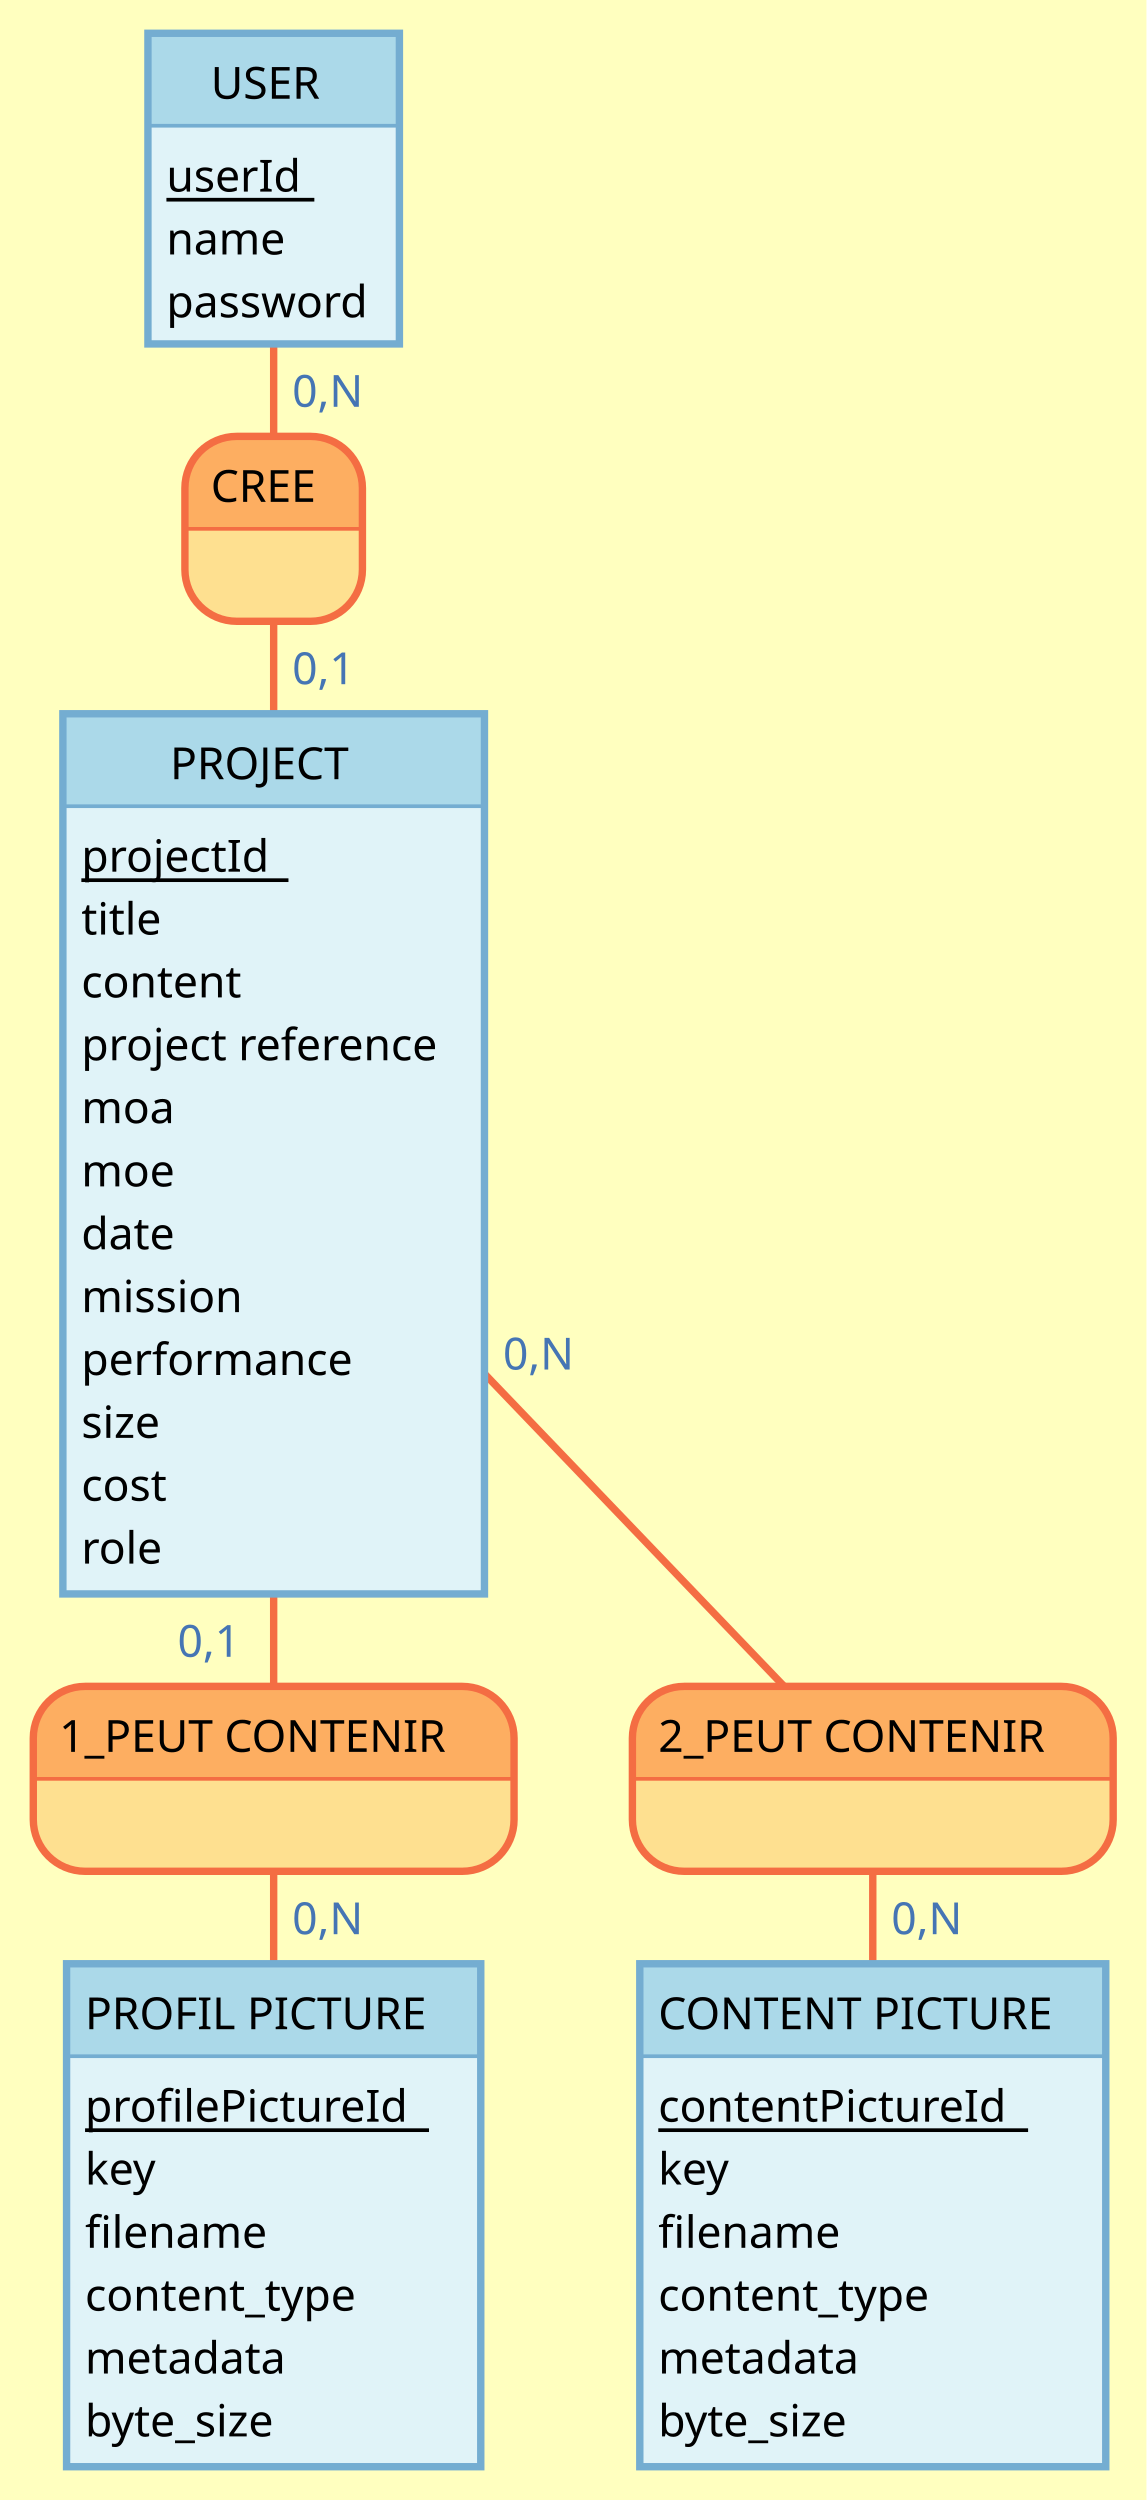
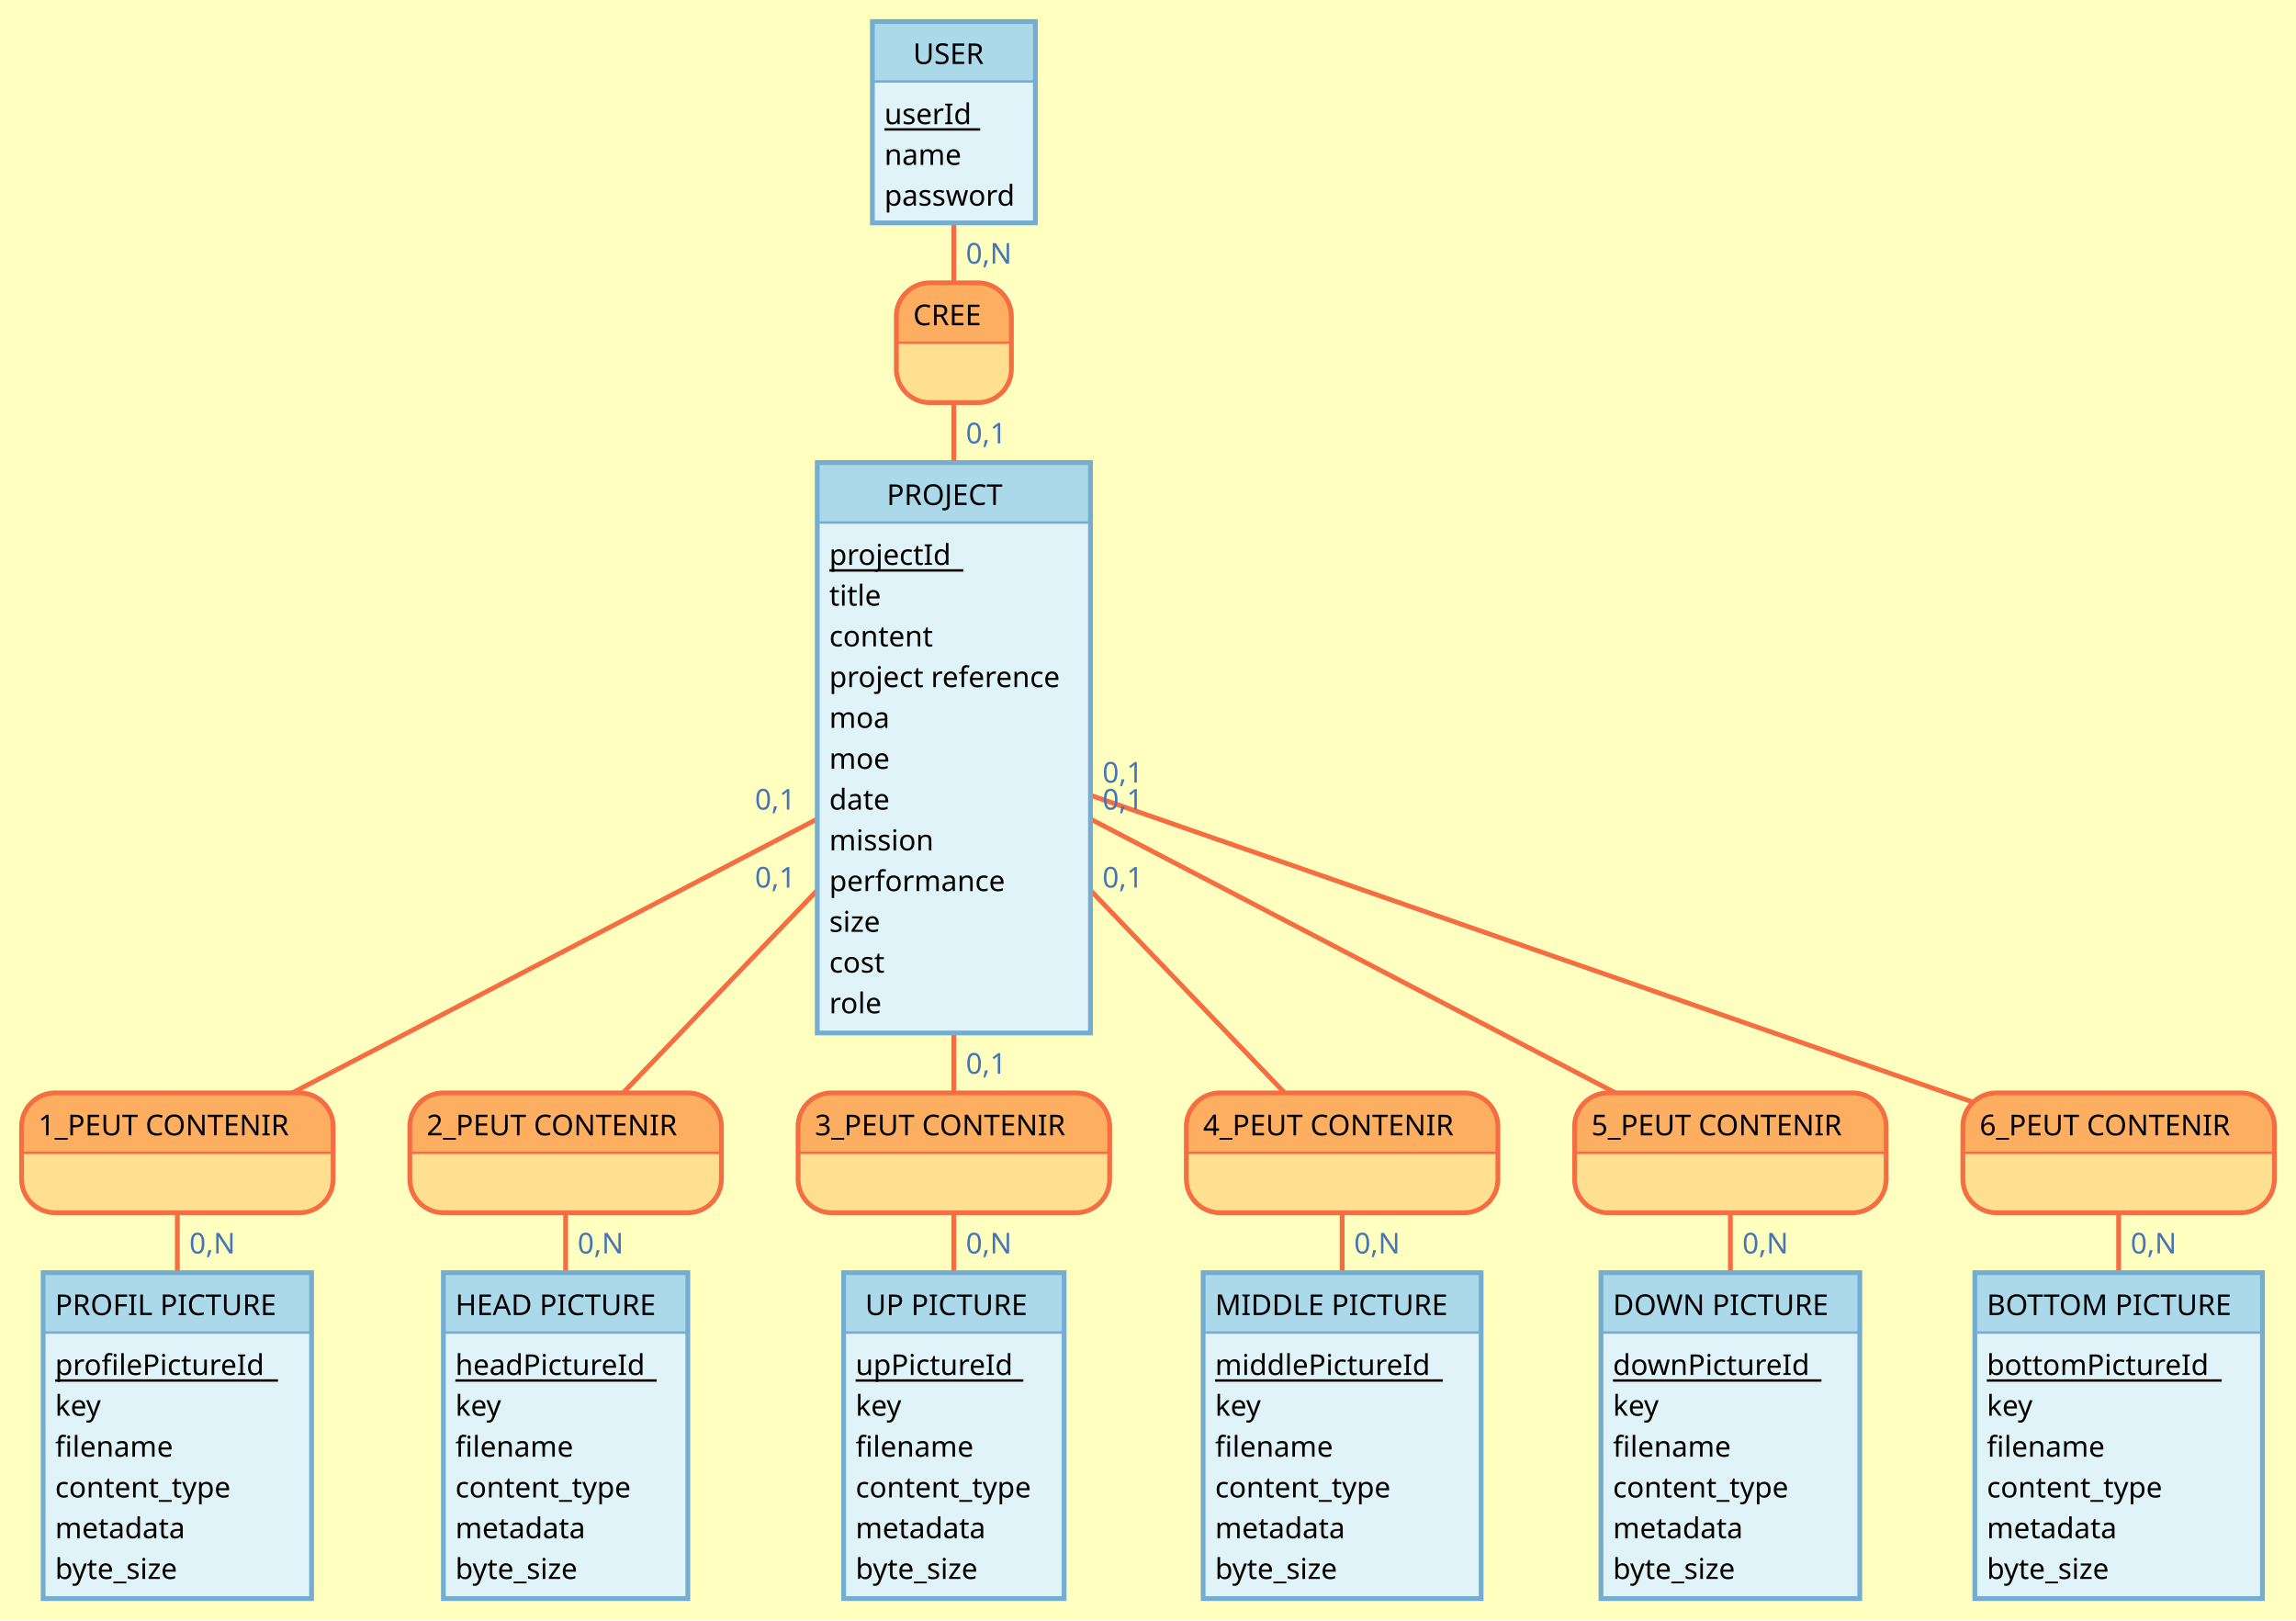
- <svg xmlns="http://www.w3.org/2000/svg" width="310" height="676" view_box="0 0 310 676">\n\n<rect id="frame" x="0" y="0" width="310" height="676" fill="#ffffbf" stroke="none" stroke-width="0" />
+ <svg xmlns="http://www.w3.org/2000/svg" width="958" height="676" view_box="0 0 958 676">\n\n<rect id="frame" x="0" y="0" width="958" height="676" fill="#ffffbf" stroke="none" stroke-width="0" />
+   <line x1="560" y1="599" x2="560" y2="481" stroke="#f46d43" stroke-width="2" />
+   <text x="565.0" y="523" fill="#4575b4" font-family="Verdana" font-size="12">0,N</text>
+   <line x1="398" y1="312" x2="560" y2="481" stroke="#f46d43" stroke-width="2" />
+   <text x="460" y="370.323" fill="#4575b4" font-family="Verdana" font-size="12">0,1</text>
+   <g id="association-4_PEUT CONTENIR">
+     <path d="M 611 456 a 14 14 90 0 1 14 14 V 481 h -130 V 470 a 14 14 90 0 1 14 -14" fill="#fdae61" stroke="#fdae61" stroke-width="0" />
+     <path d="M 625 481.0 v 11 a 14 14 90 0 1 -14 14 H 509 a 14 14 90 0 1 -14 -14 V 481.0 H 130" fill="#fee090" stroke="#fee090" stroke-width="0" />
+     <rect x="495" y="456" width="130" height="50" fill="none" rx="14" stroke="#f46d43" stroke-width="2" />
+     <line x1="495" y1="481" x2="625" y2="481" stroke="#f46d43" stroke-width="1" />
+     <text x="502" y="473.7" fill="#000000" font-family="Verdana" font-size="12">4_PEUT CONTENIR</text>
+   </g>
+   <line x1="398" y1="599" x2="398" y2="481" stroke="#f46d43" stroke-width="2" />
+   <text x="403.0" y="523" fill="#4575b4" font-family="Verdana" font-size="12">0,N</text>
+   <line x1="398" y1="312" x2="398" y2="481" stroke="#f46d43" stroke-width="2" />
+   <text x="403.0" y="448" fill="#4575b4" font-family="Verdana" font-size="12">0,1</text>
+   <g id="association-3_PEUT CONTENIR">
+     <path d="M 449 456 a 14 14 90 0 1 14 14 V 481 h -130 V 470 a 14 14 90 0 1 14 -14" fill="#fdae61" stroke="#fdae61" stroke-width="0" />
+     <path d="M 463 481.0 v 11 a 14 14 90 0 1 -14 14 H 347 a 14 14 90 0 1 -14 -14 V 481.0 H 130" fill="#fee090" stroke="#fee090" stroke-width="0" />
+     <rect x="333" y="456" width="130" height="50" fill="none" rx="14" stroke="#f46d43" stroke-width="2" />
+     <line x1="333" y1="481" x2="463" y2="481" stroke="#f46d43" stroke-width="1" />
+     <text x="340" y="473.7" fill="#000000" font-family="Verdana" font-size="12">3_PEUT CONTENIR</text>
+   </g>
+   <line x1="74" y1="599" x2="74" y2="481" stroke="#f46d43" stroke-width="2" />
+   <text x="79.0" y="523" fill="#4575b4" font-family="Verdana" font-size="12">0,N</text>
+   <line x1="398" y1="312" x2="74" y2="481" stroke="#f46d43" stroke-width="2" />
+   <text x="315" y="337.803" fill="#4575b4" font-family="Verdana" font-size="12">0,1</text>
+   <g id="association-1_PEUT CONTENIR">
+     <path d="M 125 456 a 14 14 90 0 1 14 14 V 481 h -130 V 470 a 14 14 90 0 1 14 -14" fill="#fdae61" stroke="#fdae61" stroke-width="0" />
+     <path d="M 139 481.0 v 11 a 14 14 90 0 1 -14 14 H 23 a 14 14 90 0 1 -14 -14 V 481.0 H 130" fill="#fee090" stroke="#fee090" stroke-width="0" />
+     <rect x="9" y="456" width="130" height="50" fill="none" rx="14" stroke="#f46d43" stroke-width="2" />
+     <line x1="9" y1="481" x2="139" y2="481" stroke="#f46d43" stroke-width="1" />
+     <text x="16" y="473.7" fill="#000000" font-family="Verdana" font-size="12">1_PEUT CONTENIR</text>
+   </g>
+   <line x1="884" y1="599" x2="884" y2="481" stroke="#f46d43" stroke-width="2" />
+   <text x="889.0" y="523" fill="#4575b4" font-family="Verdana" font-size="12">0,N</text>
+   <line x1="398" y1="312" x2="884" y2="481" stroke="#f46d43" stroke-width="2" />
+   <text x="460" y="326.536" fill="#4575b4" font-family="Verdana" font-size="12">0,1</text>
+   <g id="association-6_PEUT CONTENIR">
+     <path d="M 935 456 a 14 14 90 0 1 14 14 V 481 h -130 V 470 a 14 14 90 0 1 14 -14" fill="#fdae61" stroke="#fdae61" stroke-width="0" />
+     <path d="M 949 481.0 v 11 a 14 14 90 0 1 -14 14 H 833 a 14 14 90 0 1 -14 -14 V 481.0 H 130" fill="#fee090" stroke="#fee090" stroke-width="0" />
+     <rect x="819" y="456" width="130" height="50" fill="none" rx="14" stroke="#f46d43" stroke-width="2" />
+     <line x1="819" y1="481" x2="949" y2="481" stroke="#f46d43" stroke-width="1" />
+     <text x="826" y="473.7" fill="#000000" font-family="Verdana" font-size="12">6_PEUT CONTENIR</text>
+   </g>
+   <line x1="722" y1="599" x2="722" y2="481" stroke="#f46d43" stroke-width="2" />
+   <text x="727.0" y="523" fill="#4575b4" font-family="Verdana" font-size="12">0,N</text>
+   <line x1="398" y1="312" x2="722" y2="481" stroke="#f46d43" stroke-width="2" />
+   <text x="460" y="337.803" fill="#4575b4" font-family="Verdana" font-size="12">0,1</text>
+   <g id="association-5_PEUT CONTENIR">
+     <path d="M 773 456 a 14 14 90 0 1 14 14 V 481 h -130 V 470 a 14 14 90 0 1 14 -14" fill="#fdae61" stroke="#fdae61" stroke-width="0" />
+     <path d="M 787 481.0 v 11 a 14 14 90 0 1 -14 14 H 671 a 14 14 90 0 1 -14 -14 V 481.0 H 130" fill="#fee090" stroke="#fee090" stroke-width="0" />
+     <rect x="657" y="456" width="130" height="50" fill="none" rx="14" stroke="#f46d43" stroke-width="2" />
+     <line x1="657" y1="481" x2="787" y2="481" stroke="#f46d43" stroke-width="1" />
+     <text x="664" y="473.7" fill="#000000" font-family="Verdana" font-size="12">5_PEUT CONTENIR</text>
+   </g>
  <line x1="236" y1="599" x2="236" y2="481" stroke="#f46d43" stroke-width="2" />
  <text x="241.0" y="523" fill="#4575b4" font-family="Verdana" font-size="12">0,N</text>
-   <line x1="74" y1="312" x2="236" y2="481" stroke="#f46d43" stroke-width="2" />
-   <text x="136" y="370.323" fill="#4575b4" font-family="Verdana" font-size="12">0,N</text>
+   <line x1="398" y1="312" x2="236" y2="481" stroke="#f46d43" stroke-width="2" />
+   <text x="315" y="370.323" fill="#4575b4" font-family="Verdana" font-size="12">0,1</text>
  <g id="association-2_PEUT CONTENIR">
    <path d="M 287 456 a 14 14 90 0 1 14 14 V 481 h -130 V 470 a 14 14 90 0 1 14 -14" fill="#fdae61" stroke="#fdae61" stroke-width="0" />
    <path d="M 301 481.0 v 11 a 14 14 90 0 1 -14 14 H 185 a 14 14 90 0 1 -14 -14 V 481.0 H 130" fill="#fee090" stroke="#fee090" stroke-width="0" />
    <rect x="171" y="456" width="130" height="50" fill="none" rx="14" stroke="#f46d43" stroke-width="2" />
    <line x1="171" y1="481" x2="301" y2="481" stroke="#f46d43" stroke-width="1" />
    <text x="178" y="473.7" fill="#000000" font-family="Verdana" font-size="12">2_PEUT CONTENIR</text>
  </g>
-   <line x1="74" y1="312" x2="74" y2="143" stroke="#f46d43" stroke-width="2" />
-   <text x="79.0" y="185" fill="#4575b4" font-family="Verdana" font-size="12">0,1</text>
-   <line x1="74" y1="51" x2="74" y2="143" stroke="#f46d43" stroke-width="2" />
-   <text x="79.0" y="110" fill="#4575b4" font-family="Verdana" font-size="12">0,N</text>
+   <line x1="398" y1="312" x2="398" y2="143" stroke="#f46d43" stroke-width="2" />
+   <text x="403.0" y="185" fill="#4575b4" font-family="Verdana" font-size="12">0,1</text>
+   <line x1="398" y1="51" x2="398" y2="143" stroke="#f46d43" stroke-width="2" />
+   <text x="403.0" y="110" fill="#4575b4" font-family="Verdana" font-size="12">0,N</text>
  <g id="association-CREE">
-     <path d="M 84 118 a 14 14 90 0 1 14 14 V 143 h -48 V 132 a 14 14 90 0 1 14 -14" fill="#fdae61" stroke="#fdae61" stroke-width="0" />
-     <path d="M 98 143.0 v 11 a 14 14 90 0 1 -14 14 H 64 a 14 14 90 0 1 -14 -14 V 143.0 H 48" fill="#fee090" stroke="#fee090" stroke-width="0" />
-     <rect x="50" y="118" width="48" height="50" fill="none" rx="14" stroke="#f46d43" stroke-width="2" />
-     <line x1="50" y1="143" x2="98" y2="143" stroke="#f46d43" stroke-width="1" />
-     <text x="57" y="135.7" fill="#000000" font-family="Verdana" font-size="12">CREE</text>
-   </g>
-   <line x1="74" y1="599" x2="74" y2="481" stroke="#f46d43" stroke-width="2" />
-   <text x="79.0" y="523" fill="#4575b4" font-family="Verdana" font-size="12">0,N</text>
-   <line x1="74" y1="312" x2="74" y2="481" stroke="#f46d43" stroke-width="2" />
-   <text x="48.0" y="448" fill="#4575b4" font-family="Verdana" font-size="12">0,1</text>
-   <g id="association-1_PEUT CONTENIR">
-     <path d="M 125 456 a 14 14 90 0 1 14 14 V 481 h -130 V 470 a 14 14 90 0 1 14 -14" fill="#fdae61" stroke="#fdae61" stroke-width="0" />
-     <path d="M 139 481.0 v 11 a 14 14 90 0 1 -14 14 H 23 a 14 14 90 0 1 -14 -14 V 481.0 H 130" fill="#fee090" stroke="#fee090" stroke-width="0" />
-     <rect x="9" y="456" width="130" height="50" fill="none" rx="14" stroke="#f46d43" stroke-width="2" />
-     <line x1="9" y1="481" x2="139" y2="481" stroke="#f46d43" stroke-width="1" />
-     <text x="16" y="473.7" fill="#000000" font-family="Verdana" font-size="12">1_PEUT CONTENIR</text>
+     <path d="M 408 118 a 14 14 90 0 1 14 14 V 143 h -48 V 132 a 14 14 90 0 1 14 -14" fill="#fdae61" stroke="#fdae61" stroke-width="0" />
+     <path d="M 422 143.0 v 11 a 14 14 90 0 1 -14 14 H 388 a 14 14 90 0 1 -14 -14 V 143.0 H 48" fill="#fee090" stroke="#fee090" stroke-width="0" />
+     <rect x="374" y="118" width="48" height="50" fill="none" rx="14" stroke="#f46d43" stroke-width="2" />
+     <line x1="374" y1="143" x2="422" y2="143" stroke="#f46d43" stroke-width="1" />
+     <text x="381" y="135.7" fill="#000000" font-family="Verdana" font-size="12">CREE</text>
+   </g>
+   <g id="entity-MIDDLE PICTURE">
+     <g id="frame-MIDDLE PICTURE">
+       <rect x="502" y="531" width="116" height="25" fill="#abd9e9" stroke="#abd9e9" stroke-width="0" />
+       <rect x="502" y="556.0" width="116" height="111" fill="#e0f3f8" stroke="#e0f3f8" stroke-width="0" />
+       <rect x="502" y="531" width="116" height="136" fill="none" stroke="#74add1" stroke-width="2" />
+       <line x1="502" y1="556" x2="618" y2="556" stroke="#74add1" stroke-width="1" />
+     </g>
+     <text x="507" y="548.7" fill="#000000" font-family="Verdana" font-size="12">MIDDLE PICTURE</text>
+     <text x="507" y="573.7" fill="#000000" font-family="Verdana" font-size="12">middlePictureId</text>
+     <line x1="507" y1="576" x2="602" y2="576" stroke="#000000" stroke-width="1" />
+     <text x="507" y="590.7" fill="#000000" font-family="Verdana" font-size="12">key</text>
+     <text x="507" y="607.8" fill="#000000" font-family="Verdana" font-size="12">filename</text>
+     <text x="507" y="624.8" fill="#000000" font-family="Verdana" font-size="12">content_type</text>
+     <text x="507" y="641.8" fill="#000000" font-family="Verdana" font-size="12">metadata</text>
+     <text x="507" y="658.8" fill="#000000" font-family="Verdana" font-size="12">byte_size</text>
+   </g>
+   <g id="entity-HEAD PICTURE">
+     <g id="frame-HEAD PICTURE">
+       <rect x="185" y="531" width="102" height="25" fill="#abd9e9" stroke="#abd9e9" stroke-width="0" />
+       <rect x="185" y="556.0" width="102" height="111" fill="#e0f3f8" stroke="#e0f3f8" stroke-width="0" />
+       <rect x="185" y="531" width="102" height="136" fill="none" stroke="#74add1" stroke-width="2" />
+       <line x1="185" y1="556" x2="287" y2="556" stroke="#74add1" stroke-width="1" />
+     </g>
+     <text x="190" y="548.7" fill="#000000" font-family="Verdana" font-size="12">HEAD PICTURE</text>
+     <text x="190" y="573.7" fill="#000000" font-family="Verdana" font-size="12">headPictureId</text>
+     <line x1="190" y1="576" x2="274" y2="576" stroke="#000000" stroke-width="1" />
+     <text x="190" y="590.7" fill="#000000" font-family="Verdana" font-size="12">key</text>
+     <text x="190" y="607.8" fill="#000000" font-family="Verdana" font-size="12">filename</text>
+     <text x="190" y="624.8" fill="#000000" font-family="Verdana" font-size="12">content_type</text>
+     <text x="190" y="641.8" fill="#000000" font-family="Verdana" font-size="12">metadata</text>
+     <text x="190" y="658.8" fill="#000000" font-family="Verdana" font-size="12">byte_size</text>
  </g>
  <g id="entity-PROJECT">
    <g id="frame-PROJECT">
-       <rect x="17" y="193" width="114" height="25" fill="#abd9e9" stroke="#abd9e9" stroke-width="0" />
-       <rect x="17" y="218.0" width="114" height="213" fill="#e0f3f8" stroke="#e0f3f8" stroke-width="0" />
-       <rect x="17" y="193" width="114" height="238" fill="none" stroke="#74add1" stroke-width="2" />
-       <line x1="17" y1="218" x2="131" y2="218" stroke="#74add1" stroke-width="1" />
-     </g>
-     <text x="46" y="210.7" fill="#000000" font-family="Verdana" font-size="12">PROJECT</text>
-     <text x="22" y="235.7" fill="#000000" font-family="Verdana" font-size="12">projectId</text>
-     <line x1="22" y1="238" x2="78" y2="238" stroke="#000000" stroke-width="1" />
-     <text x="22" y="252.7" fill="#000000" font-family="Verdana" font-size="12">title</text>
-     <text x="22" y="269.7" fill="#000000" font-family="Verdana" font-size="12">content</text>
-     <text x="22" y="286.7" fill="#000000" font-family="Verdana" font-size="12">project reference</text>
-     <text x="22" y="303.7" fill="#000000" font-family="Verdana" font-size="12">moa</text>
-     <text x="22" y="320.8" fill="#000000" font-family="Verdana" font-size="12">moe</text>
-     <text x="22" y="337.8" fill="#000000" font-family="Verdana" font-size="12">date</text>
-     <text x="22" y="354.8" fill="#000000" font-family="Verdana" font-size="12">mission</text>
-     <text x="22" y="371.8" fill="#000000" font-family="Verdana" font-size="12">performance</text>
-     <text x="22" y="388.8" fill="#000000" font-family="Verdana" font-size="12">size</text>
-     <text x="22" y="405.8" fill="#000000" font-family="Verdana" font-size="12">cost</text>
-     <text x="22" y="422.8" fill="#000000" font-family="Verdana" font-size="12">role</text>
+       <rect x="341" y="193" width="114" height="25" fill="#abd9e9" stroke="#abd9e9" stroke-width="0" />
+       <rect x="341" y="218.0" width="114" height="213" fill="#e0f3f8" stroke="#e0f3f8" stroke-width="0" />
+       <rect x="341" y="193" width="114" height="238" fill="none" stroke="#74add1" stroke-width="2" />
+       <line x1="341" y1="218" x2="455" y2="218" stroke="#74add1" stroke-width="1" />
+     </g>
+     <text x="370" y="210.7" fill="#000000" font-family="Verdana" font-size="12">PROJECT</text>
+     <text x="346" y="235.7" fill="#000000" font-family="Verdana" font-size="12">projectId</text>
+     <line x1="346" y1="238" x2="402" y2="238" stroke="#000000" stroke-width="1" />
+     <text x="346" y="252.7" fill="#000000" font-family="Verdana" font-size="12">title</text>
+     <text x="346" y="269.7" fill="#000000" font-family="Verdana" font-size="12">content</text>
+     <text x="346" y="286.7" fill="#000000" font-family="Verdana" font-size="12">project reference</text>
+     <text x="346" y="303.7" fill="#000000" font-family="Verdana" font-size="12">moa</text>
+     <text x="346" y="320.8" fill="#000000" font-family="Verdana" font-size="12">moe</text>
+     <text x="346" y="337.8" fill="#000000" font-family="Verdana" font-size="12">date</text>
+     <text x="346" y="354.8" fill="#000000" font-family="Verdana" font-size="12">mission</text>
+     <text x="346" y="371.8" fill="#000000" font-family="Verdana" font-size="12">performance</text>
+     <text x="346" y="388.8" fill="#000000" font-family="Verdana" font-size="12">size</text>
+     <text x="346" y="405.8" fill="#000000" font-family="Verdana" font-size="12">cost</text>
+     <text x="346" y="422.8" fill="#000000" font-family="Verdana" font-size="12">role</text>
+   </g>
+   <g id="entity-BOTTOM PICTURE">
+     <g id="frame-BOTTOM PICTURE">
+       <rect x="824" y="531" width="120" height="25" fill="#abd9e9" stroke="#abd9e9" stroke-width="0" />
+       <rect x="824" y="556.0" width="120" height="111" fill="#e0f3f8" stroke="#e0f3f8" stroke-width="0" />
+       <rect x="824" y="531" width="120" height="136" fill="none" stroke="#74add1" stroke-width="2" />
+       <line x1="824" y1="556" x2="944" y2="556" stroke="#74add1" stroke-width="1" />
+     </g>
+     <text x="829" y="548.7" fill="#000000" font-family="Verdana" font-size="12">BOTTOM PICTURE</text>
+     <text x="829" y="573.7" fill="#000000" font-family="Verdana" font-size="12">bottomPictureId</text>
+     <line x1="829" y1="576" x2="927" y2="576" stroke="#000000" stroke-width="1" />
+     <text x="829" y="590.7" fill="#000000" font-family="Verdana" font-size="12">key</text>
+     <text x="829" y="607.8" fill="#000000" font-family="Verdana" font-size="12">filename</text>
+     <text x="829" y="624.8" fill="#000000" font-family="Verdana" font-size="12">content_type</text>
+     <text x="829" y="641.8" fill="#000000" font-family="Verdana" font-size="12">metadata</text>
+     <text x="829" y="658.8" fill="#000000" font-family="Verdana" font-size="12">byte_size</text>
+   </g>
+   <g id="entity-USER">
+     <g id="frame-USER">
+       <rect x="364" y="9" width="68" height="25" fill="#abd9e9" stroke="#abd9e9" stroke-width="0" />
+       <rect x="364" y="34.0" width="68" height="59" fill="#e0f3f8" stroke="#e0f3f8" stroke-width="0" />
+       <rect x="364" y="9" width="68" height="84" fill="none" stroke="#74add1" stroke-width="2" />
+       <line x1="364" y1="34" x2="432" y2="34" stroke="#74add1" stroke-width="1" />
+     </g>
+     <text x="381" y="26.7" fill="#000000" font-family="Verdana" font-size="12">USER</text>
+     <text x="369" y="51.8" fill="#000000" font-family="Verdana" font-size="12">userId</text>
+     <line x1="369" y1="54" x2="409" y2="54" stroke="#000000" stroke-width="1" />
+     <text x="369" y="68.8" fill="#000000" font-family="Verdana" font-size="12">name</text>
+     <text x="369" y="85.8" fill="#000000" font-family="Verdana" font-size="12">password</text>
  </g>
  <g id="entity-PROFIL PICTURE">
    <g id="frame-PROFIL PICTURE">
      <rect x="18" y="531" width="112" height="25" fill="#abd9e9" stroke="#abd9e9" stroke-width="0" />
      <rect x="18" y="556.0" width="112" height="111" fill="#e0f3f8" stroke="#e0f3f8" stroke-width="0" />
      <rect x="18" y="531" width="112" height="136" fill="none" stroke="#74add1" stroke-width="2" />
      <line x1="18" y1="556" x2="130" y2="556" stroke="#74add1" stroke-width="1" />
    </g>
    <text x="23" y="548.7" fill="#000000" font-family="Verdana" font-size="12">PROFIL PICTURE</text>
    <text x="23" y="573.7" fill="#000000" font-family="Verdana" font-size="12">profilePictureId</text>
    <line x1="23" y1="576" x2="116" y2="576" stroke="#000000" stroke-width="1" />
    <text x="23" y="590.7" fill="#000000" font-family="Verdana" font-size="12">key</text>
    <text x="23" y="607.8" fill="#000000" font-family="Verdana" font-size="12">filename</text>
    <text x="23" y="624.8" fill="#000000" font-family="Verdana" font-size="12">content_type</text>
    <text x="23" y="641.8" fill="#000000" font-family="Verdana" font-size="12">metadata</text>
    <text x="23" y="658.8" fill="#000000" font-family="Verdana" font-size="12">byte_size</text>
  </g>
-   <g id="entity-CONTENT PICTURE">
-     <g id="frame-CONTENT PICTURE">
-       <rect x="173" y="531" width="126" height="25" fill="#abd9e9" stroke="#abd9e9" stroke-width="0" />
-       <rect x="173" y="556.0" width="126" height="111" fill="#e0f3f8" stroke="#e0f3f8" stroke-width="0" />
-       <rect x="173" y="531" width="126" height="136" fill="none" stroke="#74add1" stroke-width="2" />
-       <line x1="173" y1="556" x2="299" y2="556" stroke="#74add1" stroke-width="1" />
-     </g>
-     <text x="178" y="548.7" fill="#000000" font-family="Verdana" font-size="12">CONTENT PICTURE</text>
-     <text x="178" y="573.7" fill="#000000" font-family="Verdana" font-size="12">contentPictureId</text>
-     <line x1="178" y1="576" x2="278" y2="576" stroke="#000000" stroke-width="1" />
-     <text x="178" y="590.7" fill="#000000" font-family="Verdana" font-size="12">key</text>
-     <text x="178" y="607.8" fill="#000000" font-family="Verdana" font-size="12">filename</text>
-     <text x="178" y="624.8" fill="#000000" font-family="Verdana" font-size="12">content_type</text>
-     <text x="178" y="641.8" fill="#000000" font-family="Verdana" font-size="12">metadata</text>
-     <text x="178" y="658.8" fill="#000000" font-family="Verdana" font-size="12">byte_size</text>
-   </g>
-   <g id="entity-USER">
-     <g id="frame-USER">
-       <rect x="40" y="9" width="68" height="25" fill="#abd9e9" stroke="#abd9e9" stroke-width="0" />
-       <rect x="40" y="34.0" width="68" height="59" fill="#e0f3f8" stroke="#e0f3f8" stroke-width="0" />
-       <rect x="40" y="9" width="68" height="84" fill="none" stroke="#74add1" stroke-width="2" />
-       <line x1="40" y1="34" x2="108" y2="34" stroke="#74add1" stroke-width="1" />
-     </g>
-     <text x="57" y="26.7" fill="#000000" font-family="Verdana" font-size="12">USER</text>
-     <text x="45" y="51.8" fill="#000000" font-family="Verdana" font-size="12">userId</text>
-     <line x1="45" y1="54" x2="85" y2="54" stroke="#000000" stroke-width="1" />
-     <text x="45" y="68.8" fill="#000000" font-family="Verdana" font-size="12">name</text>
-     <text x="45" y="85.8" fill="#000000" font-family="Verdana" font-size="12">password</text>
+   <g id="entity-DOWN PICTURE">
+     <g id="frame-DOWN PICTURE">
+       <rect x="668" y="531" width="108" height="25" fill="#abd9e9" stroke="#abd9e9" stroke-width="0" />
+       <rect x="668" y="556.0" width="108" height="111" fill="#e0f3f8" stroke="#e0f3f8" stroke-width="0" />
+       <rect x="668" y="531" width="108" height="136" fill="none" stroke="#74add1" stroke-width="2" />
+       <line x1="668" y1="556" x2="776" y2="556" stroke="#74add1" stroke-width="1" />
+     </g>
+     <text x="673" y="548.7" fill="#000000" font-family="Verdana" font-size="12">DOWN PICTURE</text>
+     <text x="673" y="573.7" fill="#000000" font-family="Verdana" font-size="12">downPictureId</text>
+     <line x1="673" y1="576" x2="760" y2="576" stroke="#000000" stroke-width="1" />
+     <text x="673" y="590.7" fill="#000000" font-family="Verdana" font-size="12">key</text>
+     <text x="673" y="607.8" fill="#000000" font-family="Verdana" font-size="12">filename</text>
+     <text x="673" y="624.8" fill="#000000" font-family="Verdana" font-size="12">content_type</text>
+     <text x="673" y="641.8" fill="#000000" font-family="Verdana" font-size="12">metadata</text>
+     <text x="673" y="658.8" fill="#000000" font-family="Verdana" font-size="12">byte_size</text>
+   </g>
+   <g id="entity-UP PICTURE">
+     <g id="frame-UP PICTURE">
+       <rect x="352" y="531" width="92" height="25" fill="#abd9e9" stroke="#abd9e9" stroke-width="0" />
+       <rect x="352" y="556.0" width="92" height="111" fill="#e0f3f8" stroke="#e0f3f8" stroke-width="0" />
+       <rect x="352" y="531" width="92" height="136" fill="none" stroke="#74add1" stroke-width="2" />
+       <line x1="352" y1="556" x2="444" y2="556" stroke="#74add1" stroke-width="1" />
+     </g>
+     <text x="361" y="548.7" fill="#000000" font-family="Verdana" font-size="12">UP PICTURE</text>
+     <text x="357" y="573.7" fill="#000000" font-family="Verdana" font-size="12">upPictureId</text>
+     <line x1="357" y1="576" x2="427" y2="576" stroke="#000000" stroke-width="1" />
+     <text x="357" y="590.7" fill="#000000" font-family="Verdana" font-size="12">key</text>
+     <text x="357" y="607.8" fill="#000000" font-family="Verdana" font-size="12">filename</text>
+     <text x="357" y="624.8" fill="#000000" font-family="Verdana" font-size="12">content_type</text>
+     <text x="357" y="641.8" fill="#000000" font-family="Verdana" font-size="12">metadata</text>
+     <text x="357" y="658.8" fill="#000000" font-family="Verdana" font-size="12">byte_size</text>
  </g>
</svg>
